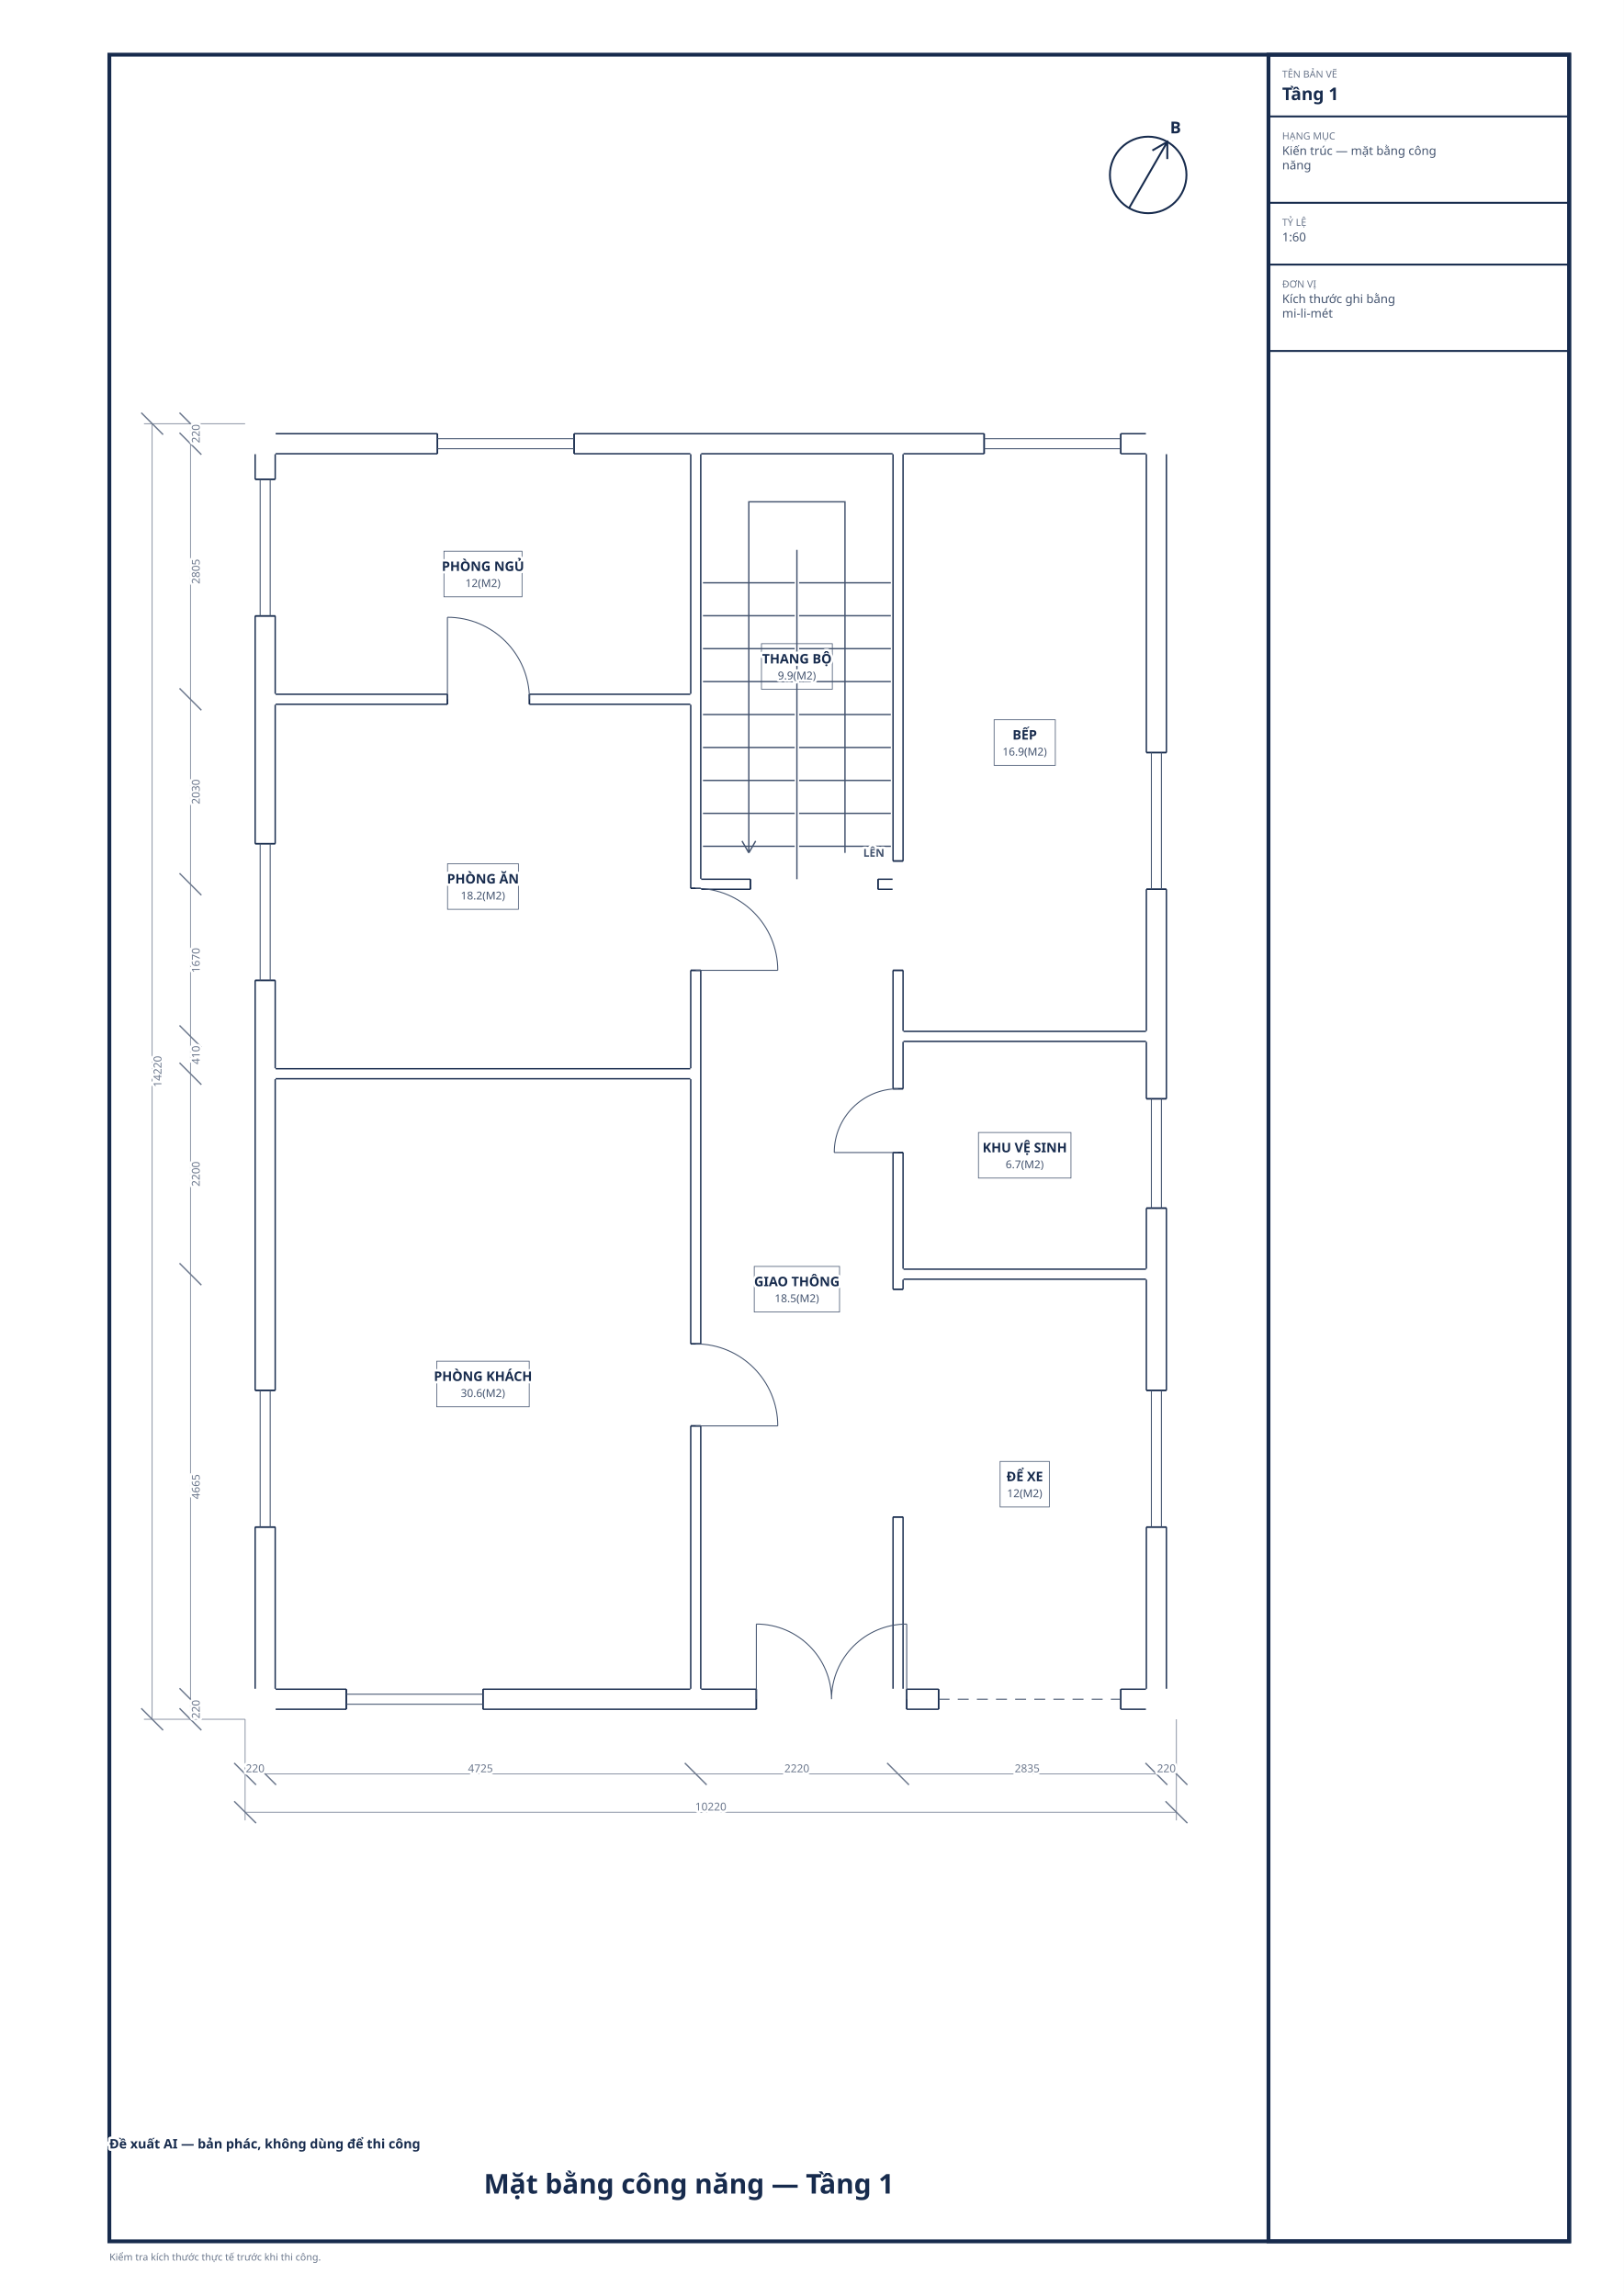
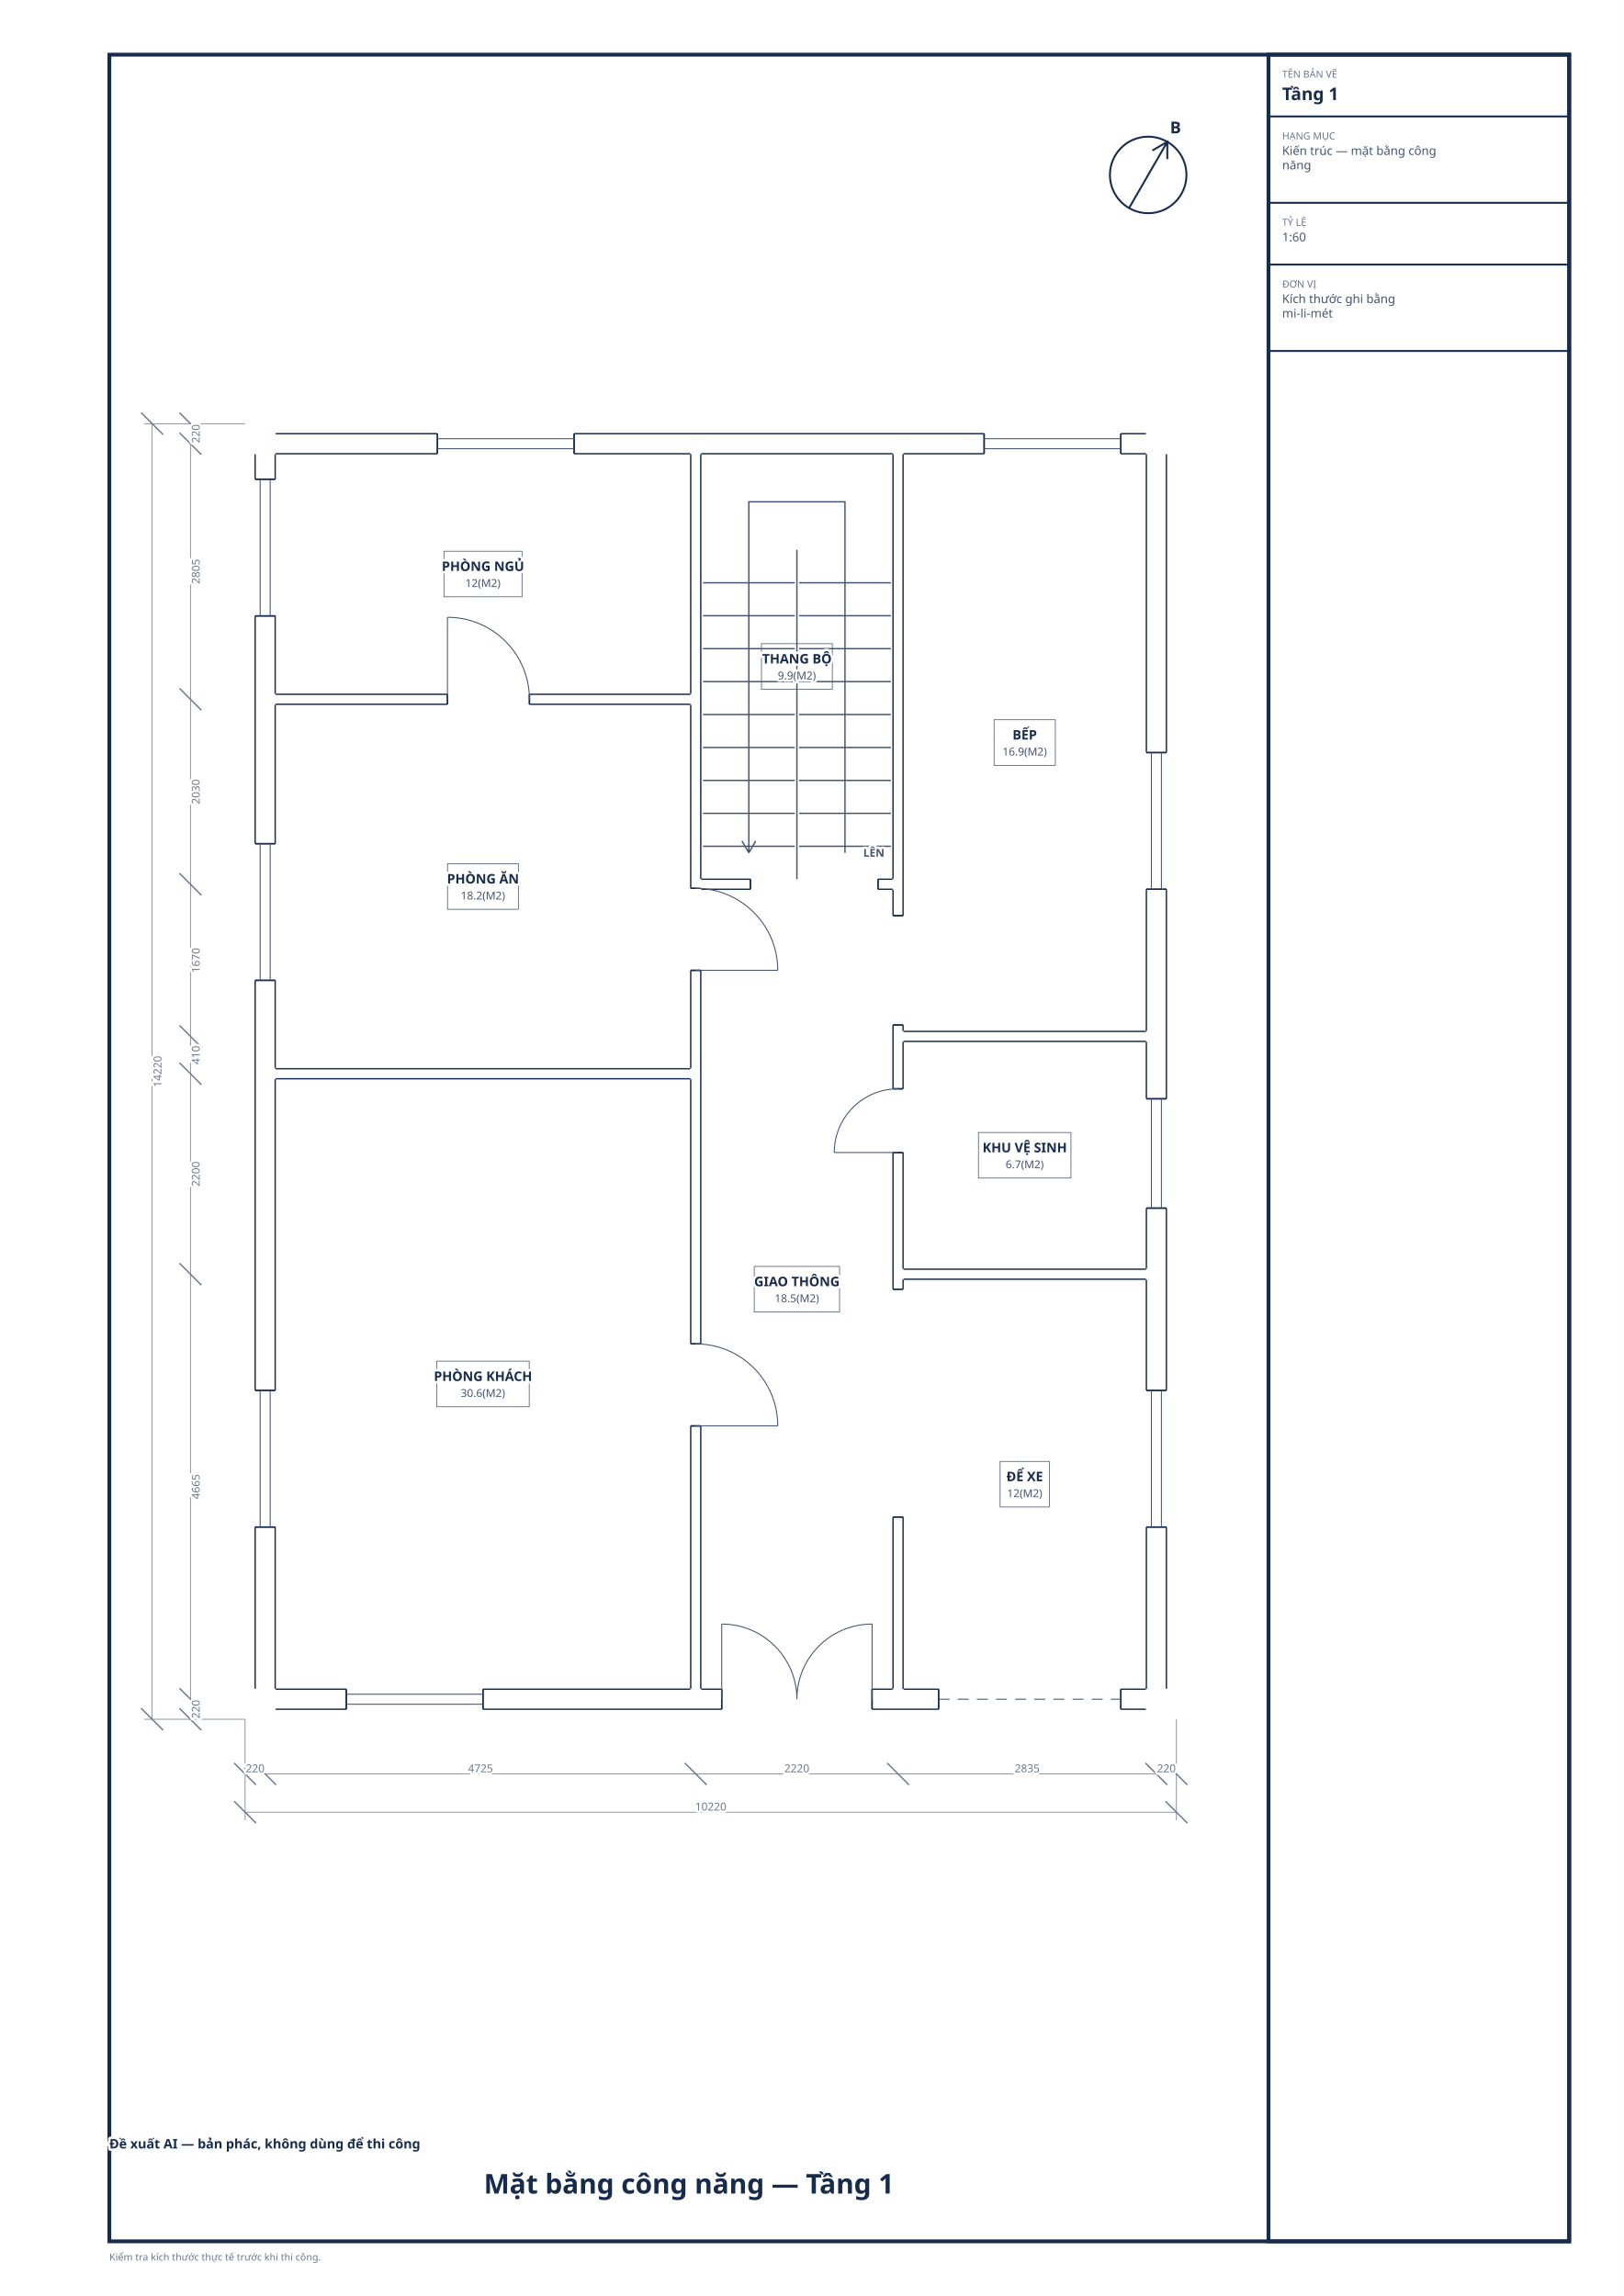
<svg xmlns="http://www.w3.org/2000/svg" viewBox="0 0 297 420" width="297mm" height="420mm">
  <style>text{font-family:'Be Vietnam Pro', 'Noto Sans', 'Segoe UI', system-ui, sans-serif;text-anchor:middle;dominant-baseline:middle;paint-order:stroke;stroke:#FFFFFF;stroke-width:0.9;stroke-linejoin:round}.fr{stroke:#172B4D;stroke-width:0.7;fill:none;}.tr{stroke:#172B4D;stroke-width:0.35;fill:none;}.wf{fill:#FFFFFF;stroke:none}.w{stroke:#172B4D;stroke-width:0.25;fill:none;}.cl{fill:#172B4D;stroke:#172B4D;stroke-width:0.25}.lb{fill:none;stroke:#44546F;stroke-width:0.13}.rl{stroke:#44546F;stroke-width:0.18;fill:none;}.op{stroke:#172B4D;stroke-width:0.25;fill:none;}.dl{stroke:#44546F;stroke-width:0.18;fill:none;}.wn{stroke:#44546F;stroke-width:0.18;fill:none;}.st{stroke:#44546F;stroke-width:0.25;fill:none;}.sa{stroke:#44546F;stroke-width:0.25;fill:none;}.vd{stroke:#44546F;stroke-width:0.18;fill:#DCDFE4}.nt{stroke:#172B4D;stroke-width:0.35;fill:none;}.dm{stroke:#6B778C;stroke-width:0.13;fill:none;}.dt{stroke:#6B778C;stroke-width:0.25;fill:none;}.tn{font-size:2.4px;fill:#172B4D;font-weight:600;}.ta{font-size:2px;fill:#44546F;}.td{font-size:2px;fill:#6B778C;}.tst{font-size:2px;fill:#44546F;font-weight:600;}.tl{font-size:3.2px;fill:#172B4D;font-weight:700;text-anchor:start;}.tw{font-size:2.4px;fill:#172B4D;font-weight:600;text-anchor:start;}.ts{font-size:2.2px;fill:#44546F;text-anchor:start;}.tnn{font-size:3px;fill:#172B4D;font-weight:700;}.tt{font-size:5px;fill:#172B4D;font-weight:700;}.tbl{font-size:1.8px;fill:#6B778C;text-anchor:start;}.tf{font-size:1.8px;fill:#6B778C;text-anchor:start;}</style>
  <rect x="0" y="0" width="297" height="420" fill="#FFFFFF" />
  <rect x="20" y="10" width="267" height="400" class="fr" />
  <rect x="232" y="10" width="55" height="400" class="fr" />
  <text x="234.5" y="13.58" class="tbl">TÊN BẢN VẼ</text>
  <text x="234.5" y="17.18" class="tl">Tầng 1</text>
  <path class="tr" d="M 232 21.3 L 287 21.3" />
  <text x="234.5" y="24.88" class="tbl">HẠNG MỤC</text>
  <text x="234.5" y="27.58" class="ts">Kiến trúc — mặt bằng công</text>
  <text x="234.5" y="30.22" class="ts">năng</text>
  <path class="tr" d="M 232 37.1 L 287 37.1" />
  <text x="234.5" y="40.68" class="tbl">TỶ LỆ</text>
  <text x="234.5" y="43.38" class="ts">1:60</text>
  <path class="tr" d="M 232 48.4 L 287 48.4" />
  <text x="234.5" y="51.98" class="tbl">ĐƠN VỊ</text>
  <text x="234.5" y="54.68" class="ts">Kích thước ghi bằng</text>
  <text x="234.5" y="57.32" class="ts">mi-li-mét</text>
  <path class="tr" d="M 232 64.2 L 287 64.2" />
  <text x="126" y="399.5" class="tt">Mặt bằng công năng — Tầng 1</text>
  <text x="20" y="392.16" class="tw">Đề xuất AI — bản phác, không dùng để thi công</text>
  <text x="20" y="412.88" class="tf">Kiểm tra kích thước thực tế trước khi thi công.</text>
-   <path class="wf" d="M 46.667 312.667 L 63.333 312.667 L 63.333 309 L 46.667 309 Z M 88.333 312.667 L 138.333 312.667 L 138.333 309 L 88.333 309 Z M 165.833 312.667 L 171.667 312.667 L 171.667 309 L 165.833 309 Z M 205 312.667 L 213.333 312.667 L 213.333 309 L 205 309 Z M 46.667 83 L 80 83 L 80 79.333 L 46.667 79.333 Z M 105 83 L 180 83 L 180 79.333 L 105 79.333 Z M 205 83 L 213.333 83 L 213.333 79.333 L 205 79.333 Z M 50.333 312.667 L 50.333 279.333 L 46.667 279.333 L 46.667 312.667 Z M 50.333 254.333 L 50.333 179.333 L 46.667 179.333 L 46.667 254.333 Z M 50.333 154.333 L 50.333 112.667 L 46.667 112.667 L 46.667 154.333 Z M 50.333 87.667 L 50.333 79.333 L 46.667 79.333 L 46.667 87.667 Z M 213.333 312.667 L 213.333 279.333 L 209.667 279.333 L 209.667 312.667 Z M 213.333 254.333 L 213.333 221 L 209.667 221 L 209.667 254.333 Z M 213.333 201 L 213.333 162.667 L 209.667 162.667 L 209.667 201 Z M 213.333 137.667 L 213.333 79.333 L 209.667 79.333 L 209.667 137.667 Z M 128.167 310.833 L 128.167 260.833 L 126.333 260.833 L 126.333 310.833 Z M 128.167 245.833 L 128.167 177.5 L 126.333 177.5 L 126.333 245.833 Z M 128.167 162.5 L 128.167 81.167 L 126.333 81.167 L 126.333 162.5 Z M 165.167 310.833 L 165.167 277.5 L 163.333 277.5 L 163.333 310.833 Z M 165.167 235.833 L 165.167 210.833 L 163.333 210.833 L 163.333 235.833 Z M 165.167 199.167 L 165.167 177.5 L 163.333 177.5 L 163.333 199.167 Z M 165.167 157.5 L 165.167 81.167 L 163.333 81.167 L 163.333 157.5 Z M 48.5 197.333 L 127.25 197.333 L 127.25 195.5 L 48.5 195.5 Z M 48.5 128.833 L 81.833 128.833 L 81.833 127 L 48.5 127 Z M 96.833 128.833 L 127.25 128.833 L 127.25 127 L 96.833 127 Z M 127.25 162.667 L 137.25 162.667 L 137.25 160.833 L 127.25 160.833 Z M 160.583 162.667 L 164.25 162.667 L 164.25 160.833 L 160.583 160.833 Z M 164.25 234 L 211.5 234 L 211.5 232.167 L 164.25 232.167 Z M 164.25 190.5 L 211.5 190.5 L 211.5 188.667 L 164.25 188.667 Z" />
-   <path class="w" d="M 50.417 312.667 L 63.333 312.667 M 50.417 309 L 63.333 309 M 63.333 312.667 L 63.333 309 M 88.333 312.667 L 138.333 312.667 M 88.333 309 L 126.25 309 M 128.25 309 L 138.333 309 M 88.333 312.667 L 88.333 309 M 138.333 312.667 L 138.333 309 M 165.833 312.667 L 171.667 312.667 M 165.833 309 L 171.667 309 M 165.833 312.667 L 165.833 309 M 171.667 312.667 L 171.667 309 M 205 312.667 L 209.583 312.667 M 205 309 L 209.583 309 M 205 312.667 L 205 309 M 50.417 83 L 80 83 M 50.417 79.333 L 80 79.333 M 80 83 L 80 79.333 M 105 83 L 126.25 83 M 128.25 83 L 163.25 83 M 165.25 83 L 180 83 M 105 79.333 L 180 79.333 M 105 83 L 105 79.333 M 180 83 L 180 79.333 M 205 83 L 209.583 83 M 205 79.333 L 209.583 79.333 M 205 83 L 205 79.333 M 50.333 308.917 L 50.333 279.333 M 46.667 308.917 L 46.667 279.333 M 50.333 279.333 L 46.667 279.333 M 50.333 254.333 L 50.333 197.417 M 50.333 195.417 L 50.333 179.333 M 46.667 254.333 L 46.667 179.333 M 50.333 254.333 L 46.667 254.333 M 50.333 179.333 L 46.667 179.333 M 50.333 154.333 L 50.333 128.917 M 50.333 126.917 L 50.333 112.667 M 46.667 154.333 L 46.667 112.667 M 50.333 154.333 L 46.667 154.333 M 50.333 112.667 L 46.667 112.667 M 50.333 87.667 L 50.333 83.083 M 46.667 87.667 L 46.667 83.083 M 50.333 87.667 L 46.667 87.667 M 213.333 308.917 L 213.333 279.333 M 209.667 308.917 L 209.667 279.333 M 213.333 279.333 L 209.667 279.333 M 213.333 254.333 L 213.333 221 M 209.667 254.333 L 209.667 234.083 M 209.667 232.083 L 209.667 221 M 213.333 254.333 L 209.667 254.333 M 213.333 221 L 209.667 221 M 213.333 201 L 213.333 162.667 M 209.667 201 L 209.667 190.583 M 209.667 188.583 L 209.667 162.667 M 213.333 201 L 209.667 201 M 213.333 162.667 L 209.667 162.667 M 213.333 137.667 L 213.333 83.083 M 209.667 137.667 L 209.667 83.083 M 213.333 137.667 L 209.667 137.667 M 128.167 308.917 L 128.167 260.833 M 126.333 308.917 L 126.333 260.833 M 128.167 260.833 L 126.333 260.833 M 128.167 245.833 L 128.167 177.5 M 126.333 245.833 L 126.333 197.417 M 126.333 195.417 L 126.333 177.5 M 128.167 245.833 L 126.333 245.833 M 128.167 177.5 L 126.333 177.5 M 128.167 160.75 L 128.167 83.083 M 126.333 162.5 L 126.333 128.917 M 126.333 126.917 L 126.333 83.083 M 127.167 162.5 L 126.333 162.5 M 165.167 308.917 L 165.167 277.5 M 163.333 308.917 L 163.333 277.5 M 165.167 277.5 L 163.333 277.5 M 165.167 235.833 L 165.167 234.083 M 165.167 232.083 L 165.167 210.833 M 163.333 235.833 L 163.333 210.833 M 165.167 235.833 L 163.333 235.833 M 165.167 210.833 L 163.333 210.833 M 165.167 199.167 L 165.167 190.583 M 165.167 188.583 L 165.167 177.5 M 163.333 199.167 L 163.333 177.5 M 165.167 199.167 L 163.333 199.167 M 165.167 177.5 L 163.333 177.5 M 165.167 157.5 L 165.167 83.083 M 163.333 157.5 L 163.333 83.083 M 165.167 157.5 L 163.333 157.5 M 50.417 197.333 L 126.25 197.333 M 50.417 195.5 L 126.25 195.5 M 50.417 128.833 L 81.833 128.833 M 50.417 127 L 81.833 127 M 81.833 128.833 L 81.833 127 M 96.833 128.833 L 126.25 128.833 M 96.833 127 L 126.25 127 M 96.833 128.833 L 96.833 127 M 128.25 162.667 L 137.25 162.667 M 128.25 160.833 L 137.25 160.833 M 137.25 162.667 L 137.25 160.833 M 160.583 162.667 L 163.25 162.667 M 160.583 160.833 L 163.25 160.833 M 160.583 162.667 L 160.583 160.833 M 165.25 234 L 209.583 234 M 165.25 232.167 L 209.583 232.167 M 165.25 190.5 L 209.583 190.5 M 165.25 188.667 L 209.583 188.667" />
-   <path class="op" d="M 138.333 312.667 L 138.333 309 M 165.833 312.667 L 165.833 309 M 171.667 312.667 L 171.667 309 M 205 312.667 L 205 309 M 128.167 260.833 L 126.333 260.833 M 128.167 245.833 L 126.333 245.833 M 128.167 177.5 L 126.333 177.5 M 128.167 162.5 L 126.333 162.5 M 81.833 128.833 L 81.833 127 M 96.833 128.833 L 96.833 127 M 137.25 162.667 L 137.25 160.833 M 160.583 162.667 L 160.583 160.833 M 165.167 210.833 L 163.333 210.833 M 165.167 199.167 L 163.333 199.167 M 165.167 277.5 L 163.333 277.5 M 165.167 235.833 L 163.333 235.833 M 165.167 177.5 L 163.333 177.5 M 165.167 157.5 L 163.333 157.5 M 50.333 279.333 L 46.667 279.333 M 50.333 254.333 L 46.667 254.333 M 50.333 179.333 L 46.667 179.333 M 50.333 154.333 L 46.667 154.333 M 50.333 112.667 L 46.667 112.667 M 50.333 87.667 L 46.667 87.667 M 63.333 312.667 L 63.333 309 M 88.333 312.667 L 88.333 309 M 213.333 279.333 L 209.667 279.333 M 213.333 254.333 L 209.667 254.333 M 213.333 221 L 209.667 221 M 213.333 201 L 209.667 201 M 213.333 162.667 L 209.667 162.667 M 213.333 137.667 L 209.667 137.667 M 80 83 L 80 79.333 M 105 83 L 105 79.333 M 180 83 L 180 79.333 M 205 83 L 205 79.333" />
+   <path class="wf" d="M 46.667 312.667 L 63.333 312.667 L 63.333 309 L 46.667 309 Z M 88.333 312.667 L 132 312.667 L 132 309 L 88.333 309 Z M 159.5 312.667 L 171.667 312.667 L 171.667 309 L 159.5 309 Z M 205 312.667 L 213.333 312.667 L 213.333 309 L 205 309 Z M 46.667 83 L 80 83 L 80 79.333 L 46.667 79.333 Z M 105 83 L 180 83 L 180 79.333 L 105 79.333 Z M 205 83 L 213.333 83 L 213.333 79.333 L 205 79.333 Z M 50.333 312.667 L 50.333 279.333 L 46.667 279.333 L 46.667 312.667 Z M 50.333 254.333 L 50.333 179.333 L 46.667 179.333 L 46.667 254.333 Z M 50.333 154.333 L 50.333 112.667 L 46.667 112.667 L 46.667 154.333 Z M 50.333 87.667 L 50.333 79.333 L 46.667 79.333 L 46.667 87.667 Z M 213.333 312.667 L 213.333 279.333 L 209.667 279.333 L 209.667 312.667 Z M 213.333 254.333 L 213.333 221 L 209.667 221 L 209.667 254.333 Z M 213.333 201 L 213.333 162.667 L 209.667 162.667 L 209.667 201 Z M 213.333 137.667 L 213.333 79.333 L 209.667 79.333 L 209.667 137.667 Z M 128.167 310.833 L 128.167 260.833 L 126.333 260.833 L 126.333 310.833 Z M 128.167 245.833 L 128.167 177.5 L 126.333 177.5 L 126.333 245.833 Z M 128.167 162.5 L 128.167 81.167 L 126.333 81.167 L 126.333 162.5 Z M 165.167 310.833 L 165.167 277.5 L 163.333 277.5 L 163.333 310.833 Z M 165.167 235.833 L 165.167 210.833 L 163.333 210.833 L 163.333 235.833 Z M 165.167 199.167 L 165.167 187.5 L 163.333 187.5 L 163.333 199.167 Z M 165.167 167.5 L 165.167 81.167 L 163.333 81.167 L 163.333 167.5 Z M 48.5 197.333 L 127.25 197.333 L 127.25 195.5 L 48.5 195.5 Z M 48.5 128.833 L 81.833 128.833 L 81.833 127 L 48.5 127 Z M 96.833 128.833 L 127.25 128.833 L 127.25 127 L 96.833 127 Z M 127.25 162.667 L 137.25 162.667 L 137.25 160.833 L 127.25 160.833 Z M 160.583 162.667 L 164.25 162.667 L 164.25 160.833 L 160.583 160.833 Z M 164.25 234 L 211.5 234 L 211.5 232.167 L 164.25 232.167 Z M 164.25 190.5 L 211.5 190.5 L 211.5 188.667 L 164.25 188.667 Z" />
+   <path class="w" d="M 50.417 312.667 L 63.333 312.667 M 50.417 309 L 63.333 309 M 63.333 312.667 L 63.333 309 M 88.333 312.667 L 132 312.667 M 88.333 309 L 126.25 309 M 128.25 309 L 132 309 M 88.333 312.667 L 88.333 309 M 132 312.667 L 132 309 M 159.5 312.667 L 171.667 312.667 M 159.5 309 L 163.25 309 M 165.25 309 L 171.667 309 M 159.5 312.667 L 159.5 309 M 171.667 312.667 L 171.667 309 M 205 312.667 L 209.583 312.667 M 205 309 L 209.583 309 M 205 312.667 L 205 309 M 50.417 83 L 80 83 M 50.417 79.333 L 80 79.333 M 80 83 L 80 79.333 M 105 83 L 126.25 83 M 128.25 83 L 163.25 83 M 165.25 83 L 180 83 M 105 79.333 L 180 79.333 M 105 83 L 105 79.333 M 180 83 L 180 79.333 M 205 83 L 209.583 83 M 205 79.333 L 209.583 79.333 M 205 83 L 205 79.333 M 50.333 308.917 L 50.333 279.333 M 46.667 308.917 L 46.667 279.333 M 50.333 279.333 L 46.667 279.333 M 50.333 254.333 L 50.333 197.417 M 50.333 195.417 L 50.333 179.333 M 46.667 254.333 L 46.667 179.333 M 50.333 254.333 L 46.667 254.333 M 50.333 179.333 L 46.667 179.333 M 50.333 154.333 L 50.333 128.917 M 50.333 126.917 L 50.333 112.667 M 46.667 154.333 L 46.667 112.667 M 50.333 154.333 L 46.667 154.333 M 50.333 112.667 L 46.667 112.667 M 50.333 87.667 L 50.333 83.083 M 46.667 87.667 L 46.667 83.083 M 50.333 87.667 L 46.667 87.667 M 213.333 308.917 L 213.333 279.333 M 209.667 308.917 L 209.667 279.333 M 213.333 279.333 L 209.667 279.333 M 213.333 254.333 L 213.333 221 M 209.667 254.333 L 209.667 234.083 M 209.667 232.083 L 209.667 221 M 213.333 254.333 L 209.667 254.333 M 213.333 221 L 209.667 221 M 213.333 201 L 213.333 162.667 M 209.667 201 L 209.667 190.583 M 209.667 188.583 L 209.667 162.667 M 213.333 201 L 209.667 201 M 213.333 162.667 L 209.667 162.667 M 213.333 137.667 L 213.333 83.083 M 209.667 137.667 L 209.667 83.083 M 213.333 137.667 L 209.667 137.667 M 128.167 308.917 L 128.167 260.833 M 126.333 308.917 L 126.333 260.833 M 128.167 260.833 L 126.333 260.833 M 128.167 245.833 L 128.167 177.5 M 126.333 245.833 L 126.333 197.417 M 126.333 195.417 L 126.333 177.5 M 128.167 245.833 L 126.333 245.833 M 128.167 177.5 L 126.333 177.5 M 128.167 160.75 L 128.167 83.083 M 126.333 162.5 L 126.333 128.917 M 126.333 126.917 L 126.333 83.083 M 127.167 162.5 L 126.333 162.5 M 165.167 308.917 L 165.167 277.5 M 163.333 308.917 L 163.333 277.5 M 165.167 277.5 L 163.333 277.5 M 165.167 235.833 L 165.167 234.083 M 165.167 232.083 L 165.167 210.833 M 163.333 235.833 L 163.333 210.833 M 165.167 235.833 L 163.333 235.833 M 165.167 210.833 L 163.333 210.833 M 165.167 199.167 L 165.167 190.583 M 165.167 188.583 L 165.167 187.5 M 163.333 199.167 L 163.333 187.5 M 165.167 199.167 L 163.333 199.167 M 165.167 187.5 L 163.333 187.5 M 165.167 167.5 L 165.167 83.083 M 163.333 167.5 L 163.333 162.75 M 163.333 160.75 L 163.333 83.083 M 165.167 167.5 L 163.333 167.5 M 50.417 197.333 L 126.25 197.333 M 50.417 195.5 L 126.25 195.5 M 50.417 128.833 L 81.833 128.833 M 50.417 127 L 81.833 127 M 81.833 128.833 L 81.833 127 M 96.833 128.833 L 126.25 128.833 M 96.833 127 L 126.25 127 M 96.833 128.833 L 96.833 127 M 128.25 162.667 L 137.25 162.667 M 128.25 160.833 L 137.25 160.833 M 137.25 162.667 L 137.25 160.833 M 160.583 162.667 L 163.25 162.667 M 160.583 160.833 L 163.25 160.833 M 160.583 162.667 L 160.583 160.833 M 165.25 234 L 209.583 234 M 165.25 232.167 L 209.583 232.167 M 165.25 190.5 L 209.583 190.5 M 165.25 188.667 L 209.583 188.667" />
+   <path class="op" d="M 132 312.667 L 132 309 M 159.5 312.667 L 159.5 309 M 171.667 312.667 L 171.667 309 M 205 312.667 L 205 309 M 128.167 260.833 L 126.333 260.833 M 128.167 245.833 L 126.333 245.833 M 128.167 177.5 L 126.333 177.5 M 128.167 162.5 L 126.333 162.5 M 81.833 128.833 L 81.833 127 M 96.833 128.833 L 96.833 127 M 137.25 162.667 L 137.25 160.833 M 160.583 162.667 L 160.583 160.833 M 165.167 210.833 L 163.333 210.833 M 165.167 199.167 L 163.333 199.167 M 165.167 277.5 L 163.333 277.5 M 165.167 235.833 L 163.333 235.833 M 165.167 187.5 L 163.333 187.5 M 165.167 167.5 L 163.333 167.5 M 50.333 279.333 L 46.667 279.333 M 50.333 254.333 L 46.667 254.333 M 50.333 179.333 L 46.667 179.333 M 50.333 154.333 L 46.667 154.333 M 50.333 112.667 L 46.667 112.667 M 50.333 87.667 L 46.667 87.667 M 63.333 312.667 L 63.333 309 M 88.333 312.667 L 88.333 309 M 213.333 279.333 L 209.667 279.333 M 213.333 254.333 L 209.667 254.333 M 213.333 221 L 209.667 221 M 213.333 201 L 209.667 201 M 213.333 162.667 L 209.667 162.667 M 213.333 137.667 L 209.667 137.667 M 80 83 L 80 79.333 M 105 83 L 105 79.333 M 180 83 L 180 79.333 M 205 83 L 205 79.333" />
  <path class="wn" d="M 47.583 279.333 L 47.583 254.333 M 49.417 279.333 L 49.417 254.333 M 47.583 179.333 L 47.583 154.333 M 49.417 179.333 L 49.417 154.333 M 47.583 112.667 L 47.583 87.667 M 49.417 112.667 L 49.417 87.667 M 63.333 309.917 L 88.333 309.917 M 63.333 311.75 L 88.333 311.75 M 210.583 279.333 L 210.583 254.333 M 212.417 279.333 L 212.417 254.333 M 210.583 221 L 210.583 201 M 212.417 221 L 212.417 201 M 210.583 162.667 L 210.583 137.667 M 212.417 162.667 L 212.417 137.667 M 80 80.25 L 105 80.25 M 80 82.083 L 105 82.083 M 180 80.25 L 205 80.25 M 180 82.083 L 205 82.083" />
-   <path class="dl" d="M 138.333 310.833 L 138.333 297.083 M 138.333 297.083 A 13.75 13.75 0 0 1 152.083 310.833 M 165.833 310.833 L 165.833 297.083 M 165.833 297.083 A 13.75 13.75 0 0 0 152.083 310.833 M 127.25 260.833 L 142.25 260.833 M 142.25 260.833 A 15 15 0 0 0 127.25 245.833 M 127.25 177.5 L 142.25 177.5 M 142.25 177.5 A 15 15 0 0 0 127.25 162.5 M 81.833 127.917 L 81.833 112.917 M 81.833 112.917 A 15 15 0 0 1 96.833 127.917 M 164.25 210.833 L 152.583 210.833 M 152.583 210.833 A 11.667 11.667 0 0 1 164.25 199.167" />
+   <path class="dl" d="M 132 310.833 L 132 297.083 M 132 297.083 A 13.75 13.75 0 0 1 145.75 310.833 M 159.5 310.833 L 159.5 297.083 M 159.5 297.083 A 13.75 13.75 0 0 0 145.75 310.833 M 127.25 260.833 L 142.25 260.833 M 142.25 260.833 A 15 15 0 0 0 127.25 245.833 M 127.25 177.5 L 142.25 177.5 M 142.25 177.5 A 15 15 0 0 0 127.25 162.5 M 81.833 127.917 L 81.833 112.917 M 81.833 112.917 A 15 15 0 0 1 96.833 127.917 M 164.25 210.833 L 152.583 210.833 M 152.583 210.833 A 11.667 11.667 0 0 1 164.25 199.167" />
  <path class="dl" d="M 171.667 310.833 L 205 310.833" stroke-dasharray="2 1.5" />
  <path class="st" d="M 162.933 154.808 L 146.15 154.808 M 162.933 148.783 L 146.15 148.783 M 162.933 142.758 L 146.15 142.758 M 162.933 136.733 L 146.15 136.733 M 162.933 130.708 L 146.15 130.708 M 162.933 124.683 L 146.15 124.683 M 162.933 118.658 L 146.15 118.658 M 162.933 112.633 L 146.15 112.633 M 162.933 106.608 L 146.15 106.608 M 145.35 106.608 L 128.567 106.608 M 145.35 112.633 L 128.567 112.633 M 145.35 118.658 L 128.567 118.658 M 145.35 124.683 L 128.567 124.683 M 145.35 130.708 L 128.567 130.708 M 145.35 136.733 L 128.567 136.733 M 145.35 142.758 L 128.567 142.758 M 145.35 148.783 L 128.567 148.783 M 145.35 154.808 L 128.567 154.808 M 145.75 160.833 L 145.75 100.583" />
  <path class="sa" d="M 154.542 156.013 L 154.542 100.583 L 154.542 91.792 L 136.958 91.792 L 136.958 100.583 L 136.958 156.013 M 138.208 153.838 L 136.958 156.013 M 135.708 153.838 L 136.958 156.013" />
  <text x="159.817" y="156.013" class="tst">LÊN</text>
  <rect x="79.873" y="248.997" width="16.92" height="8.34" class="lb" />
  <text x="88.333" y="251.767" class="tn">PHÒNG KHÁCH</text>
  <text x="88.333" y="254.847" class="ta">30.6(M2)</text>
  <rect x="81.853" y="157.997" width="12.96" height="8.34" class="lb" />
  <text x="88.333" y="160.767" class="tn">PHÒNG ĂN</text>
  <text x="88.333" y="163.847" class="ta">18.2(M2)</text>
  <rect x="81.193" y="100.83" width="14.28" height="8.34" class="lb" />
  <text x="88.333" y="103.6" class="tn">PHÒNG NGỦ</text>
  <text x="88.333" y="106.68" class="ta">12(M2)</text>
  <rect x="137.95" y="231.663" width="15.6" height="8.34" class="lb" />
  <text x="145.75" y="234.433" class="tn">GIAO THÔNG</text>
  <text x="145.75" y="237.513" class="ta">18.5(M2)</text>
  <rect x="139.27" y="117.747" width="12.96" height="8.34" class="lb" />
  <text x="145.75" y="120.517" class="tn">THANG BỘ</text>
  <text x="145.75" y="123.597" class="ta">9.9(M2)</text>
  <rect x="182.917" y="267.33" width="9" height="8.34" class="lb" />
  <text x="187.417" y="270.1" class="tn">ĐỂ XE</text>
  <text x="187.417" y="273.18" class="ta">12(M2)</text>
  <rect x="178.957" y="207.163" width="16.92" height="8.34" class="lb" />
  <text x="187.417" y="209.933" class="tn">KHU VỆ SINH</text>
  <text x="187.417" y="213.013" class="ta">6.7(M2)</text>
  <rect x="181.817" y="131.663" width="11.2" height="8.34" class="lb" />
  <text x="187.417" y="134.433" class="tn">BẾP</text>
  <text x="187.417" y="137.513" class="ta">16.9(M2)</text>
  <path class="dm" d="M 44.833 324.5 L 215.167 324.5 M 44.833 331.5 L 215.167 331.5 M 44.833 314.5 L 44.833 333 M 215.167 314.5 L 215.167 333" />
  <path class="dt" d="M 42.833 322.5 L 46.833 326.5 M 46.5 322.5 L 50.5 326.5 M 125.25 322.5 L 129.25 326.5 M 162.25 322.5 L 166.25 326.5 M 209.5 322.5 L 213.5 326.5 M 213.167 322.5 L 217.167 326.5 M 42.833 329.5 L 46.833 333.5 M 213.167 329.5 L 217.167 333.5" />
  <text x="46.667" y="323.5" class="td">220</text>
  <text x="87.875" y="323.5" class="td">4725</text>
  <text x="145.75" y="323.5" class="td">2220</text>
  <text x="187.875" y="323.5" class="td">2835</text>
  <text x="213.333" y="323.5" class="td">220</text>
  <text x="130" y="330.5" class="td">10220</text>
  <path class="dm" d="M 34.833 314.5 L 34.833 77.5 M 27.833 314.5 L 27.833 77.5 M 44.833 314.5 L 26.333 314.5 M 44.833 77.5 L 26.333 77.5" />
  <path class="dt" d="M 32.833 312.5 L 36.833 316.5 M 32.833 308.833 L 36.833 312.833 M 32.833 231.083 L 36.833 235.083 M 32.833 194.417 L 36.833 198.417 M 32.833 187.583 L 36.833 191.583 M 32.833 159.75 L 36.833 163.75 M 32.833 125.917 L 36.833 129.917 M 32.833 79.167 L 36.833 83.167 M 32.833 75.5 L 36.833 79.5 M 25.833 312.5 L 29.833 316.5 M 25.833 75.5 L 29.833 79.5" />
  <text x="35.833" y="312.667" class="td" transform="rotate(-90 35.833 312.667)">220</text>
  <text x="35.833" y="271.958" class="td" transform="rotate(-90 35.833 271.958)">4665</text>
  <text x="35.833" y="214.75" class="td" transform="rotate(-90 35.833 214.75)">2200</text>
  <text x="35.833" y="193" class="td" transform="rotate(-90 35.833 193)">410</text>
  <text x="35.833" y="175.667" class="td" transform="rotate(-90 35.833 175.667)">1670</text>
  <text x="35.833" y="144.833" class="td" transform="rotate(-90 35.833 144.833)">2030</text>
  <text x="35.833" y="104.542" class="td" transform="rotate(-90 35.833 104.542)">2805</text>
  <text x="35.833" y="79.333" class="td" transform="rotate(-90 35.833 79.333)">220</text>
  <text x="28.833" y="196" class="td" transform="rotate(-90 28.833 196)">14220</text>
  <circle cx="210" cy="32" r="7" class="nt" />
  <path class="nt" d="M 206.5 38.062 L 213.5 25.938 M 210.766 27.524 L 213.5 25.938 L 213.494 29.099" />
  <text x="215" y="23.34" class="tnn">B</text>
</svg>
